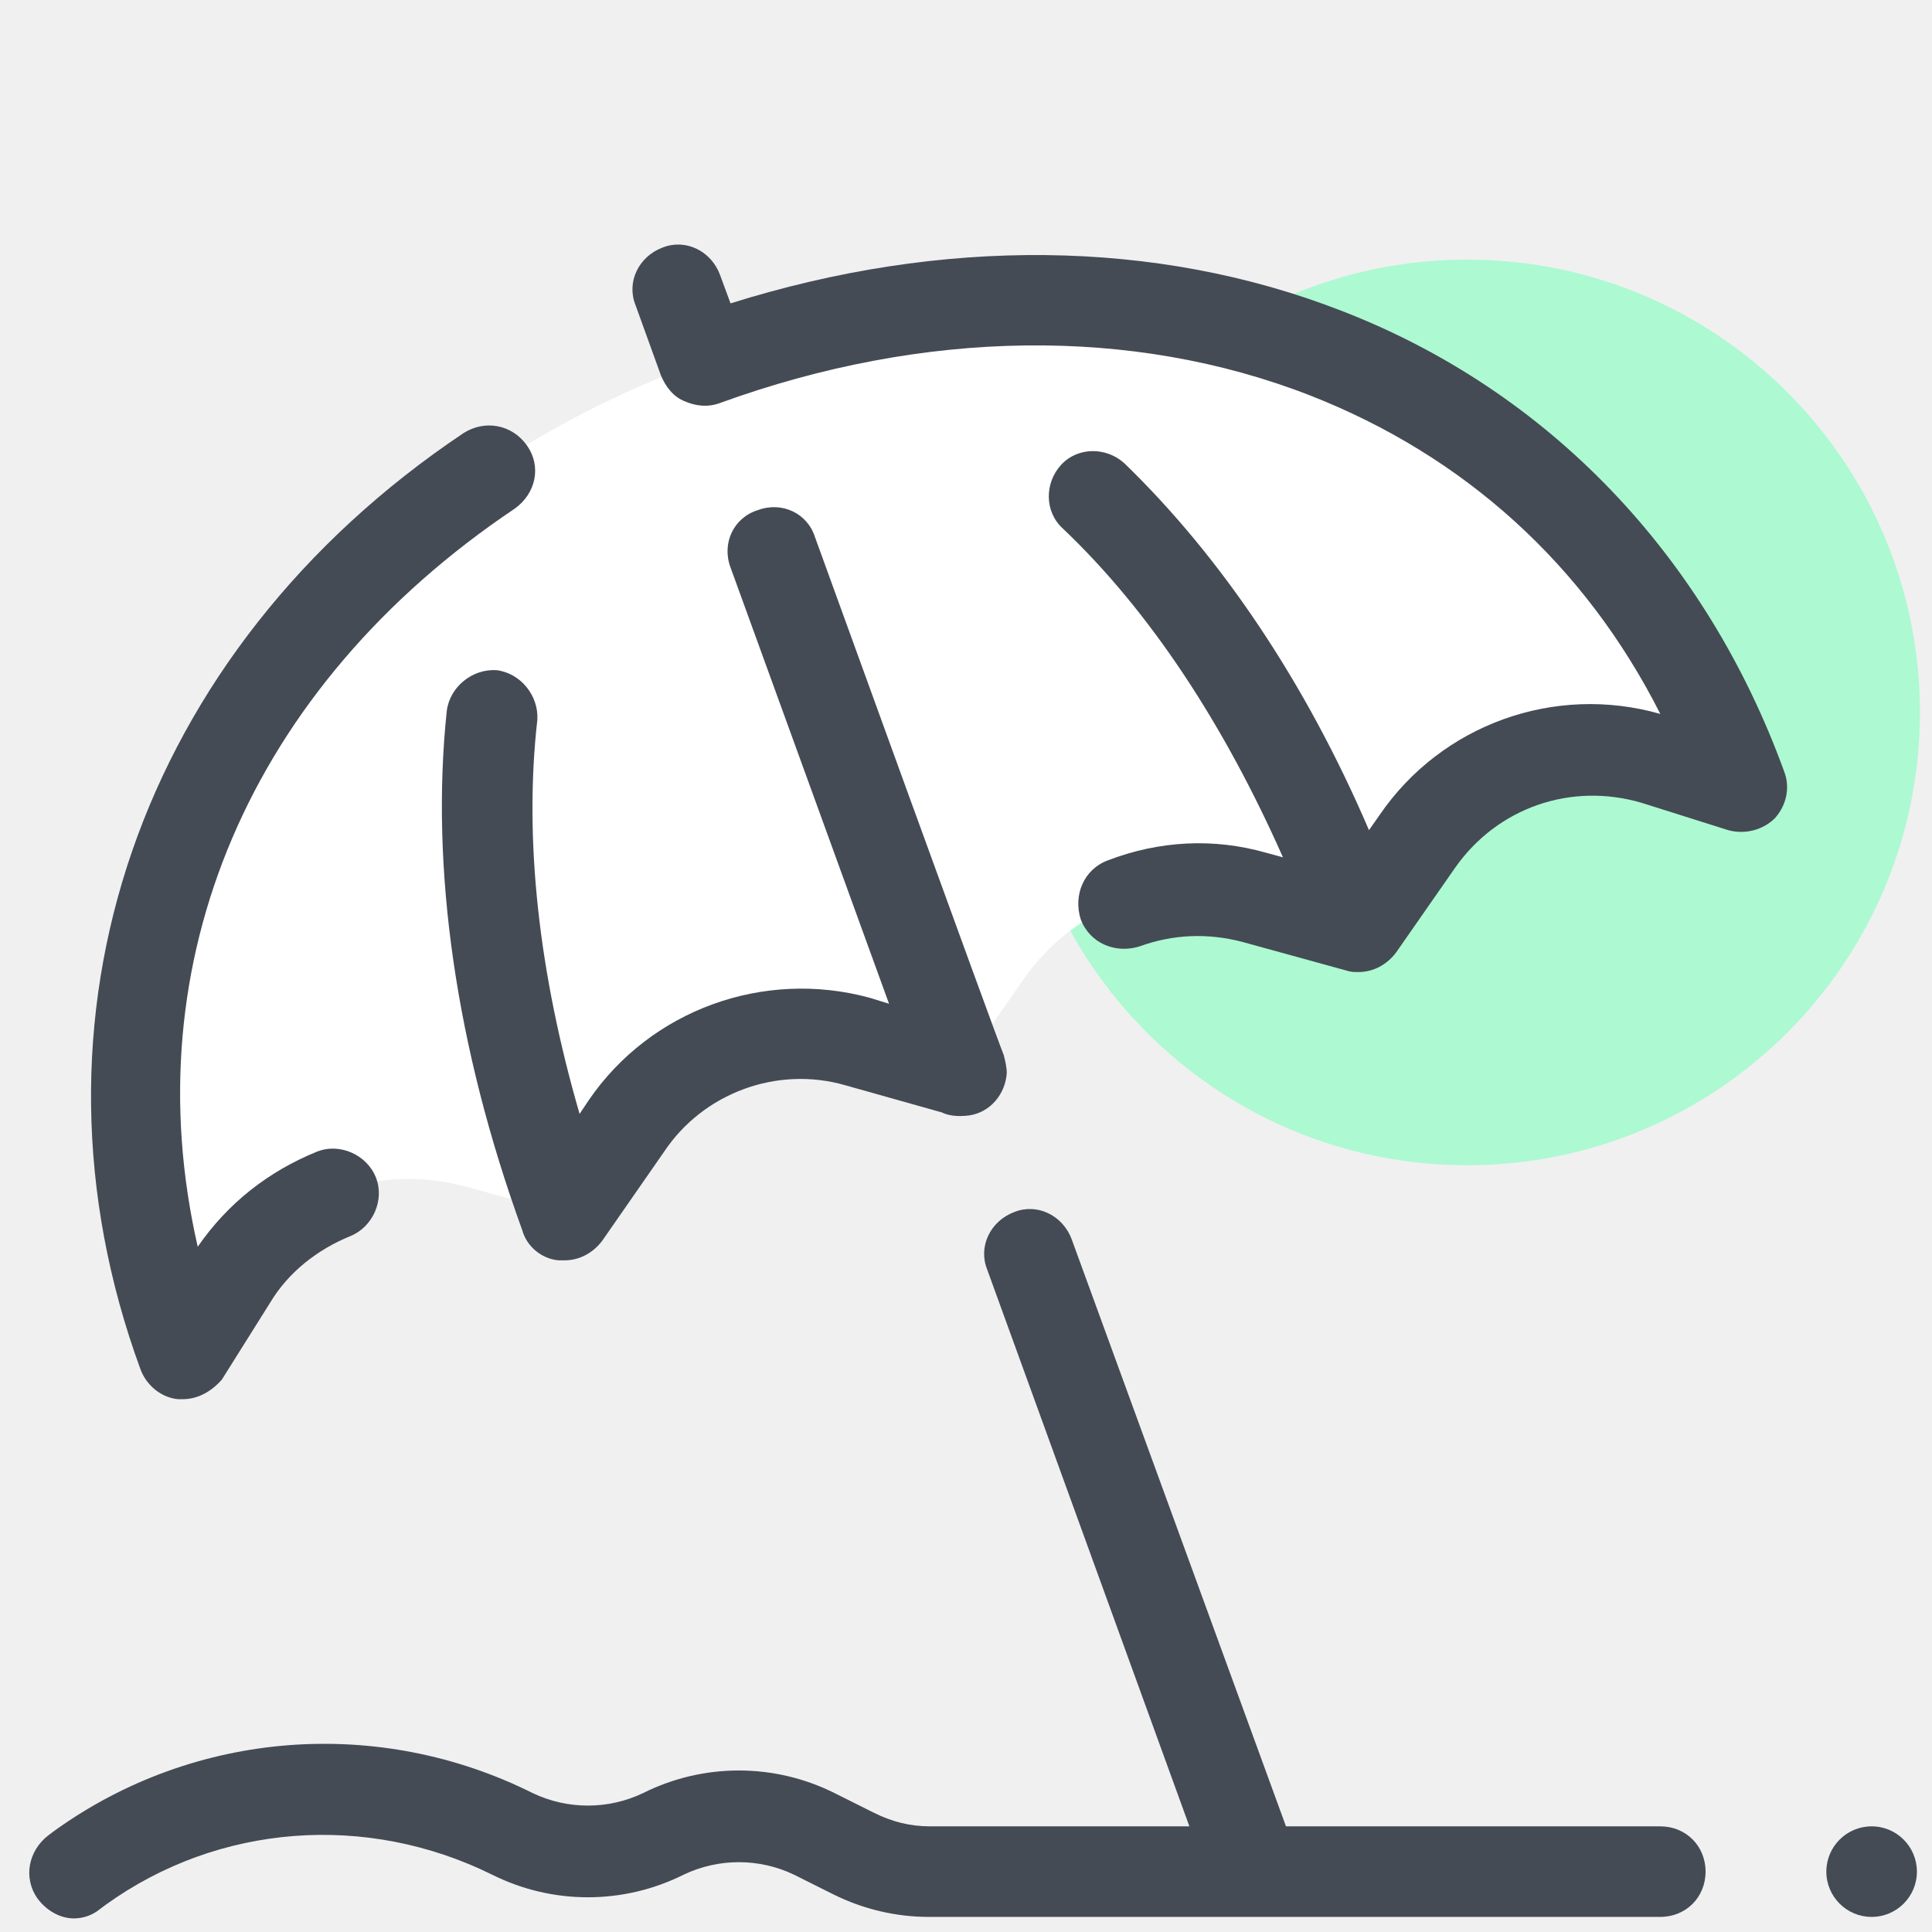
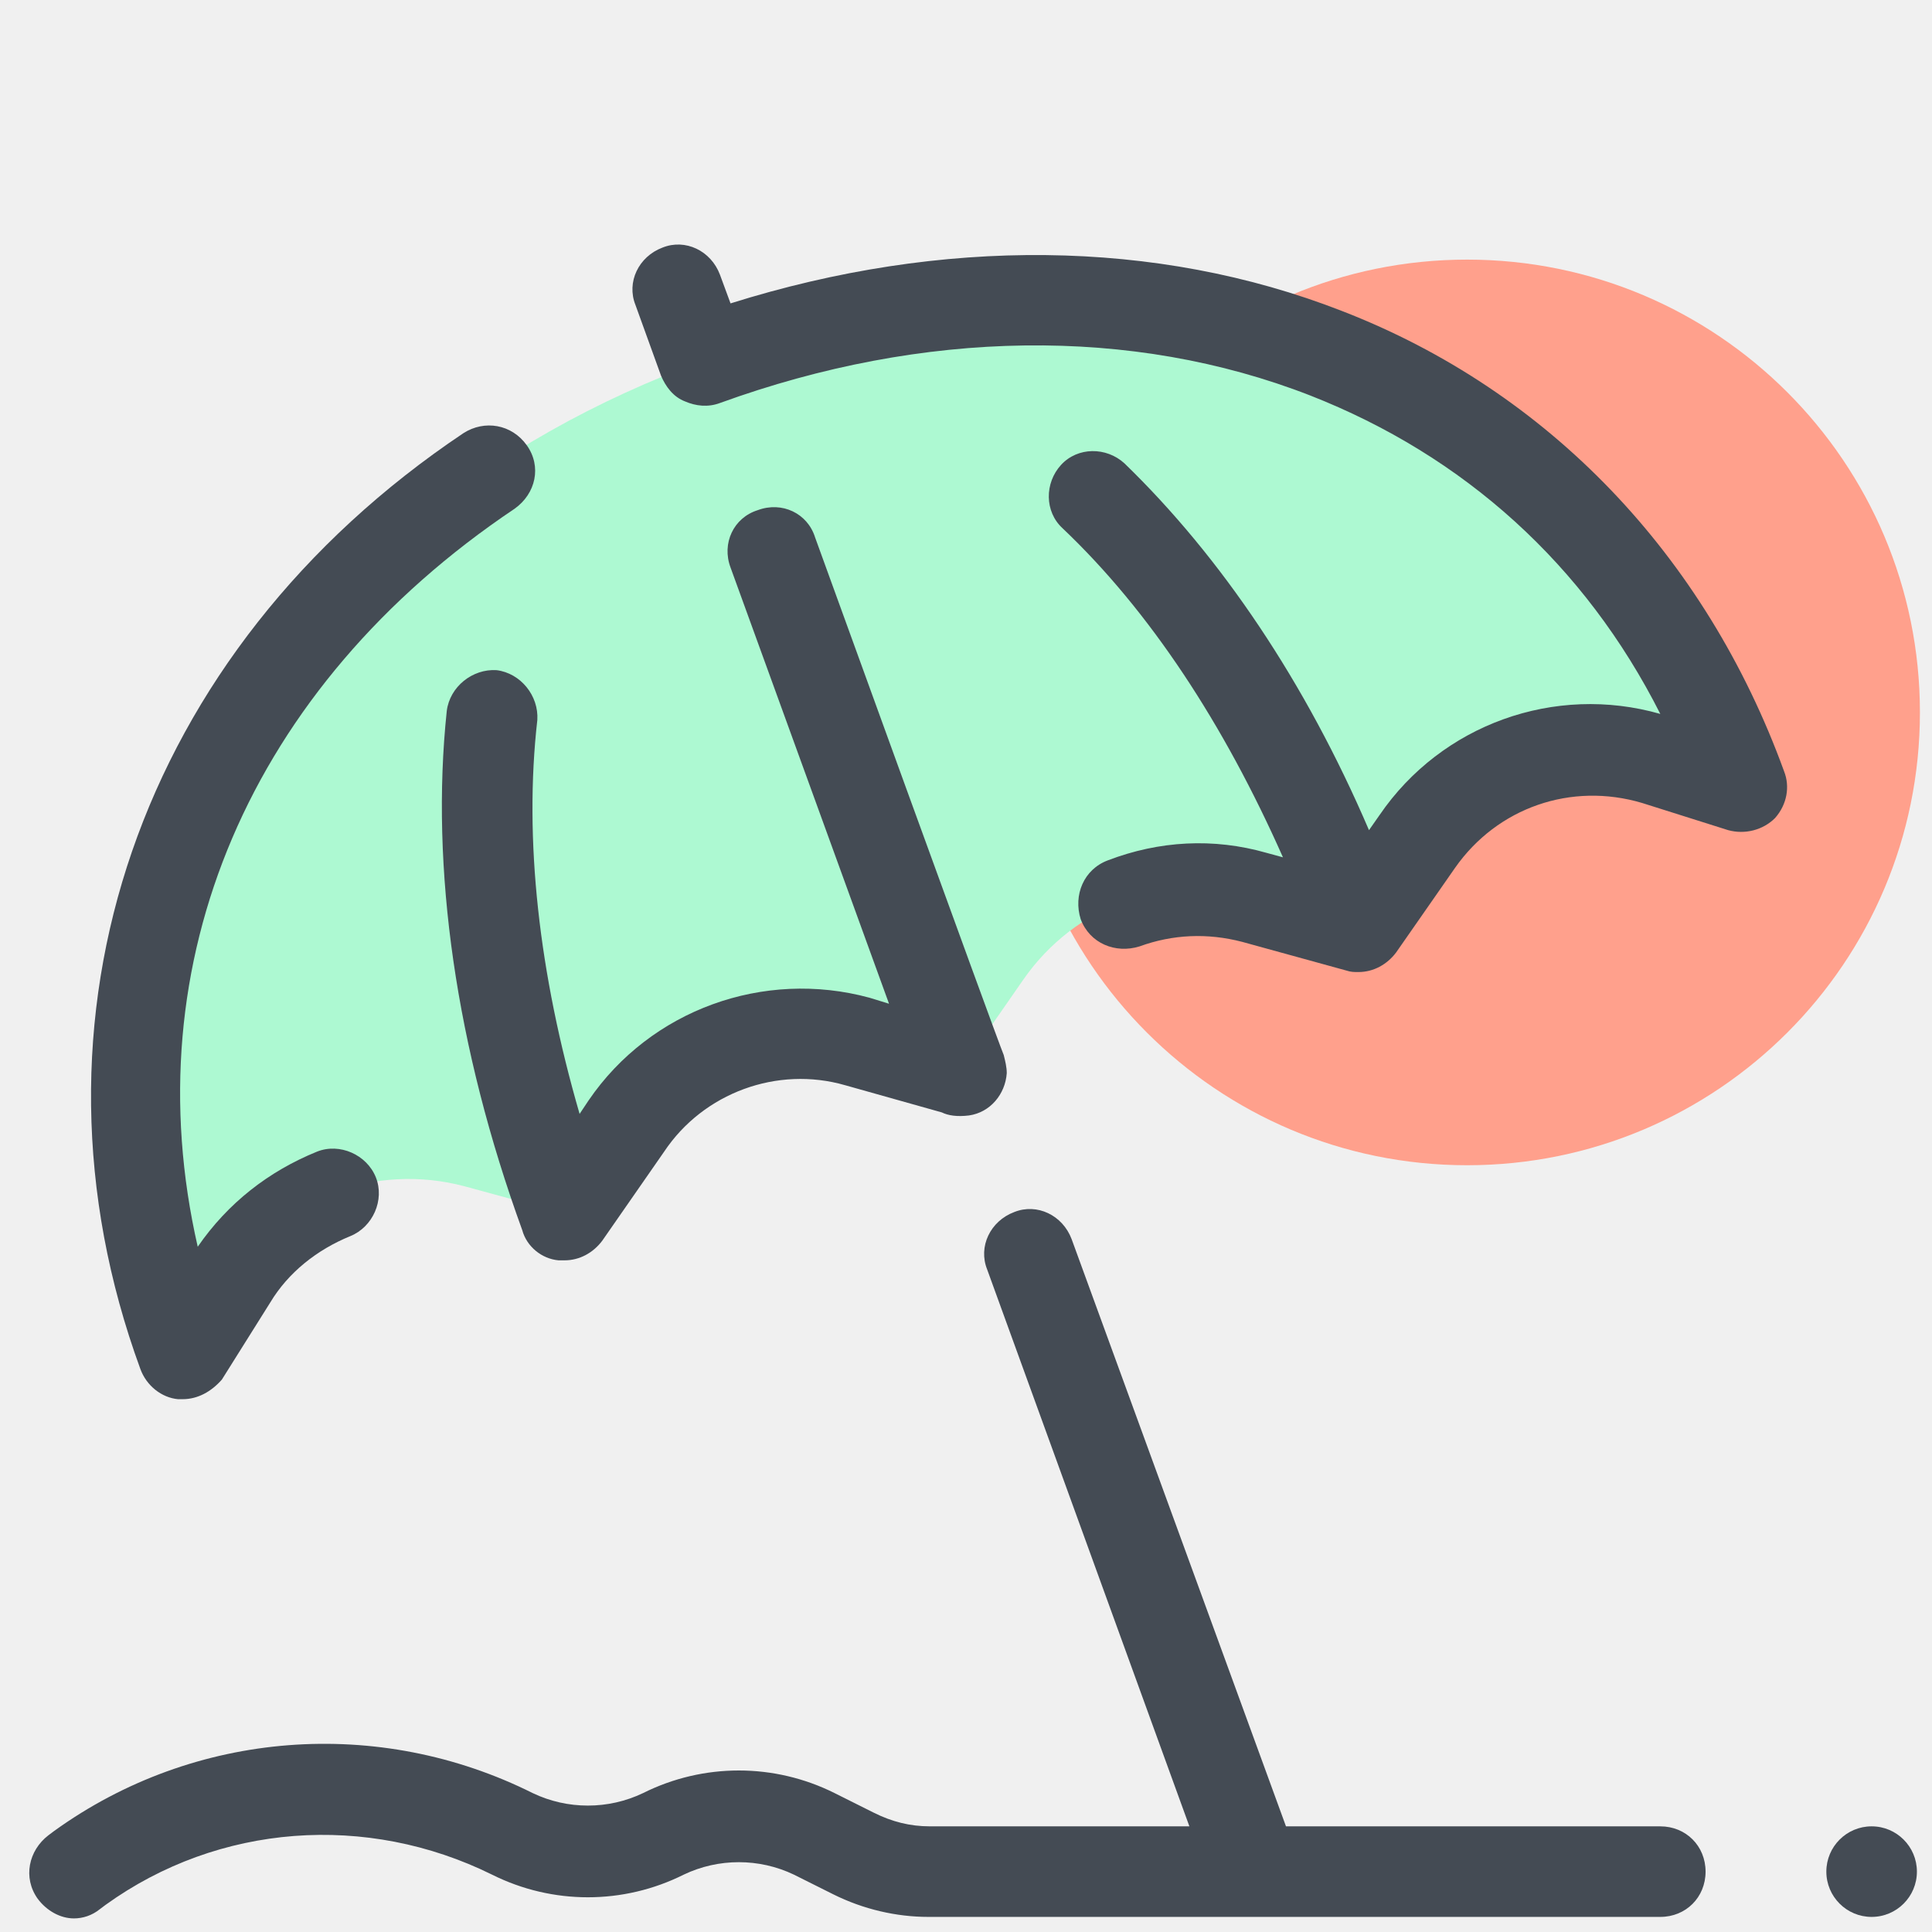
<svg xmlns="http://www.w3.org/2000/svg" version="1.1" viewBox="0 0 172 172">
  <g fill="none" fill-rule="nonzero" stroke="none" stroke-width="1" stroke-linecap="butt" stroke-linejoin="miter" stroke-miterlimit="10" stroke-dasharray="" stroke-dashoffset="0" font-family="none" font-weight="none" font-size="none" text-anchor="none" style="mix-blend-mode: normal">
    <path d="M0,172v-172h172v172z" fill="none" />
    <g id="Layer_1">
-       <circle cx="97.2" cy="47.2" transform="scale(1.34375,1.34375)" r="30" fill="#adf9d2" />
-       <path d="M155.069,70.009c-13.975,-38.297 -54.019,-51.869 -92.45,-37.894c-38.431,13.975 -60.469,50.122 -46.494,88.419l4.3,-6.853c4.434,-6.987 12.9,-10.213 20.962,-8.062l8.869,2.419l5.509,-7.928c4.569,-6.584 12.766,-9.675 20.559,-7.525l9.272,2.553l5.509,-7.928c4.569,-6.584 12.766,-9.675 20.559,-7.525l9.272,2.553l5.241,-7.525c4.703,-6.853 13.303,-9.809 21.231,-7.256z" fill="#ffffff" />
+       <circle cx="97.2" cy="47.2" transform="scale(1.34375,1.34375)" r="30" fill="rgba(255,160,140)" />
+       <path d="M155.069,70.009c-13.975,-38.297 -54.019,-51.869 -92.45,-37.894c-38.431,13.975 -60.469,50.122 -46.494,88.419l4.3,-6.853c4.434,-6.987 12.9,-10.213 20.962,-8.062l8.869,2.419l5.509,-7.928c4.569,-6.584 12.766,-9.675 20.559,-7.525l9.272,2.553l5.509,-7.928c4.569,-6.584 12.766,-9.675 20.559,-7.525l9.272,2.553l5.241,-7.525c4.703,-6.853 13.303,-9.809 21.231,-7.256z" fill="#adf9d2" />
      <path d="M16.259,124.566c-0.134,0 -0.269,0 -0.403,0c-1.478,-0.134 -2.822,-1.209 -3.359,-2.688c-11.422,-31.175 -0.134,-63.962 28.756,-83.312c1.881,-1.209 4.3,-0.806 5.644,1.075c1.344,1.881 0.806,4.3 -1.075,5.644c-23.65,15.856 -33.997,40.447 -28.219,65.709c2.688,-3.897 6.316,-6.719 10.616,-8.466c2.016,-0.806 4.434,0.269 5.241,2.284c0.806,2.016 -0.269,4.434 -2.284,5.241c-2.956,1.209 -5.509,3.225 -7.122,5.912l-4.3,6.853c-0.941,1.075 -2.15,1.747 -3.494,1.747z" fill="#444b54" />
      <path d="M50.256,112.203c-0.134,0 -0.403,0 -0.537,0c-1.478,-0.134 -2.822,-1.209 -3.225,-2.688c-5.912,-16.259 -8.197,-32.25 -6.719,-46.225c0.269,-2.15 2.284,-3.763 4.434,-3.628c2.15,0.269 3.763,2.284 3.628,4.434c-1.209,10.616 0.134,22.575 3.763,35.072l0.806,-1.209c5.509,-8.062 15.588,-11.691 24.994,-9.137l1.747,0.537l-14.109,-38.834c-0.806,-2.15 0.269,-4.434 2.419,-5.106c2.15,-0.806 4.434,0.269 5.106,2.419c0,0 16.125,44.478 16.797,46.091c0.134,0.537 0.269,1.075 0.269,1.613c-0.134,1.881 -1.478,3.494 -3.359,3.763c-1.075,0.134 -1.881,0 -2.419,-0.269l-8.6,-2.419c-6.047,-1.747 -12.631,0.672 -16.125,5.912l-5.509,7.928c-0.806,1.075 -2.016,1.747 -3.359,1.747z" fill="#444b54" />
      <path d="M158.831,68.666c-6.987,-19.216 -20.962,-33.862 -39.372,-40.984c-16.528,-6.45 -35.609,-6.584 -54.422,-0.672l-0.941,-2.553c-0.806,-2.15 -3.091,-3.225 -5.106,-2.419c-2.15,0.806 -3.225,3.091 -2.419,5.106l2.284,6.316c0.403,0.941 1.075,1.881 2.15,2.284c0.941,0.403 2.016,0.537 3.091,0.134c18.141,-6.584 36.684,-6.853 52.541,-0.672c13.706,5.375 24.456,15.05 31.175,28.353c-9.406,-2.688 -19.484,0.941 -24.994,9.003l-0.941,1.344c-5.644,-13.169 -13.169,-24.322 -21.769,-32.653c-1.613,-1.478 -4.166,-1.478 -5.644,0.134c-1.478,1.613 -1.478,4.166 0.134,5.644c7.794,7.391 14.378,17.469 19.619,29.294l-1.478,-0.403c-4.703,-1.344 -9.541,-1.075 -14.109,0.672c-2.15,0.806 -3.091,3.091 -2.419,5.241c0.806,2.15 3.091,3.091 5.241,2.419c2.956,-1.075 6.047,-1.209 9.137,-0.403l9.272,2.553c0.403,0.134 0.672,0.134 1.075,0.134c1.344,0 2.553,-0.672 3.359,-1.747l5.241,-7.525c3.763,-5.375 10.347,-7.659 16.663,-5.778l7.659,2.419c1.478,0.403 3.091,0 4.166,-1.075c1.075,-1.209 1.344,-2.822 0.806,-4.166z" fill="#444b54" />
      <path d="M147.812,162.594h-33.325l-19.081,-52.272c-0.806,-2.15 -3.091,-3.225 -5.106,-2.419c-2.15,0.806 -3.225,3.091 -2.419,5.106l18.006,49.584h-23.113c-1.747,0 -3.359,-0.403 -4.972,-1.209l-3.494,-1.747c-5.375,-2.688 -11.691,-2.688 -17.066,0c-3.091,1.478 -6.719,1.478 -9.809,0c-13.706,-6.853 -30.1,-5.644 -42.597,3.359l-0.537,0.403c-1.747,1.344 -2.284,3.763 -0.941,5.644c0.806,1.075 2.016,1.747 3.225,1.747c0.806,0 1.613,-0.269 2.284,-0.806l0.537,-0.403c10.078,-7.256 23.247,-8.197 34.4,-2.688c5.375,2.688 11.691,2.688 17.066,0c3.091,-1.478 6.719,-1.478 9.809,0l3.494,1.747c2.688,1.344 5.644,2.016 8.466,2.016h65.172c2.284,0 4.031,-1.747 4.031,-4.031c0,-2.284 -1.747,-4.031 -4.031,-4.031z" fill="#444b54" />
      <circle cx="124" cy="124" transform="scale(1.34375,1.34375)" r="3" fill="#444b54" />
    </g>
  </g>
</svg>
